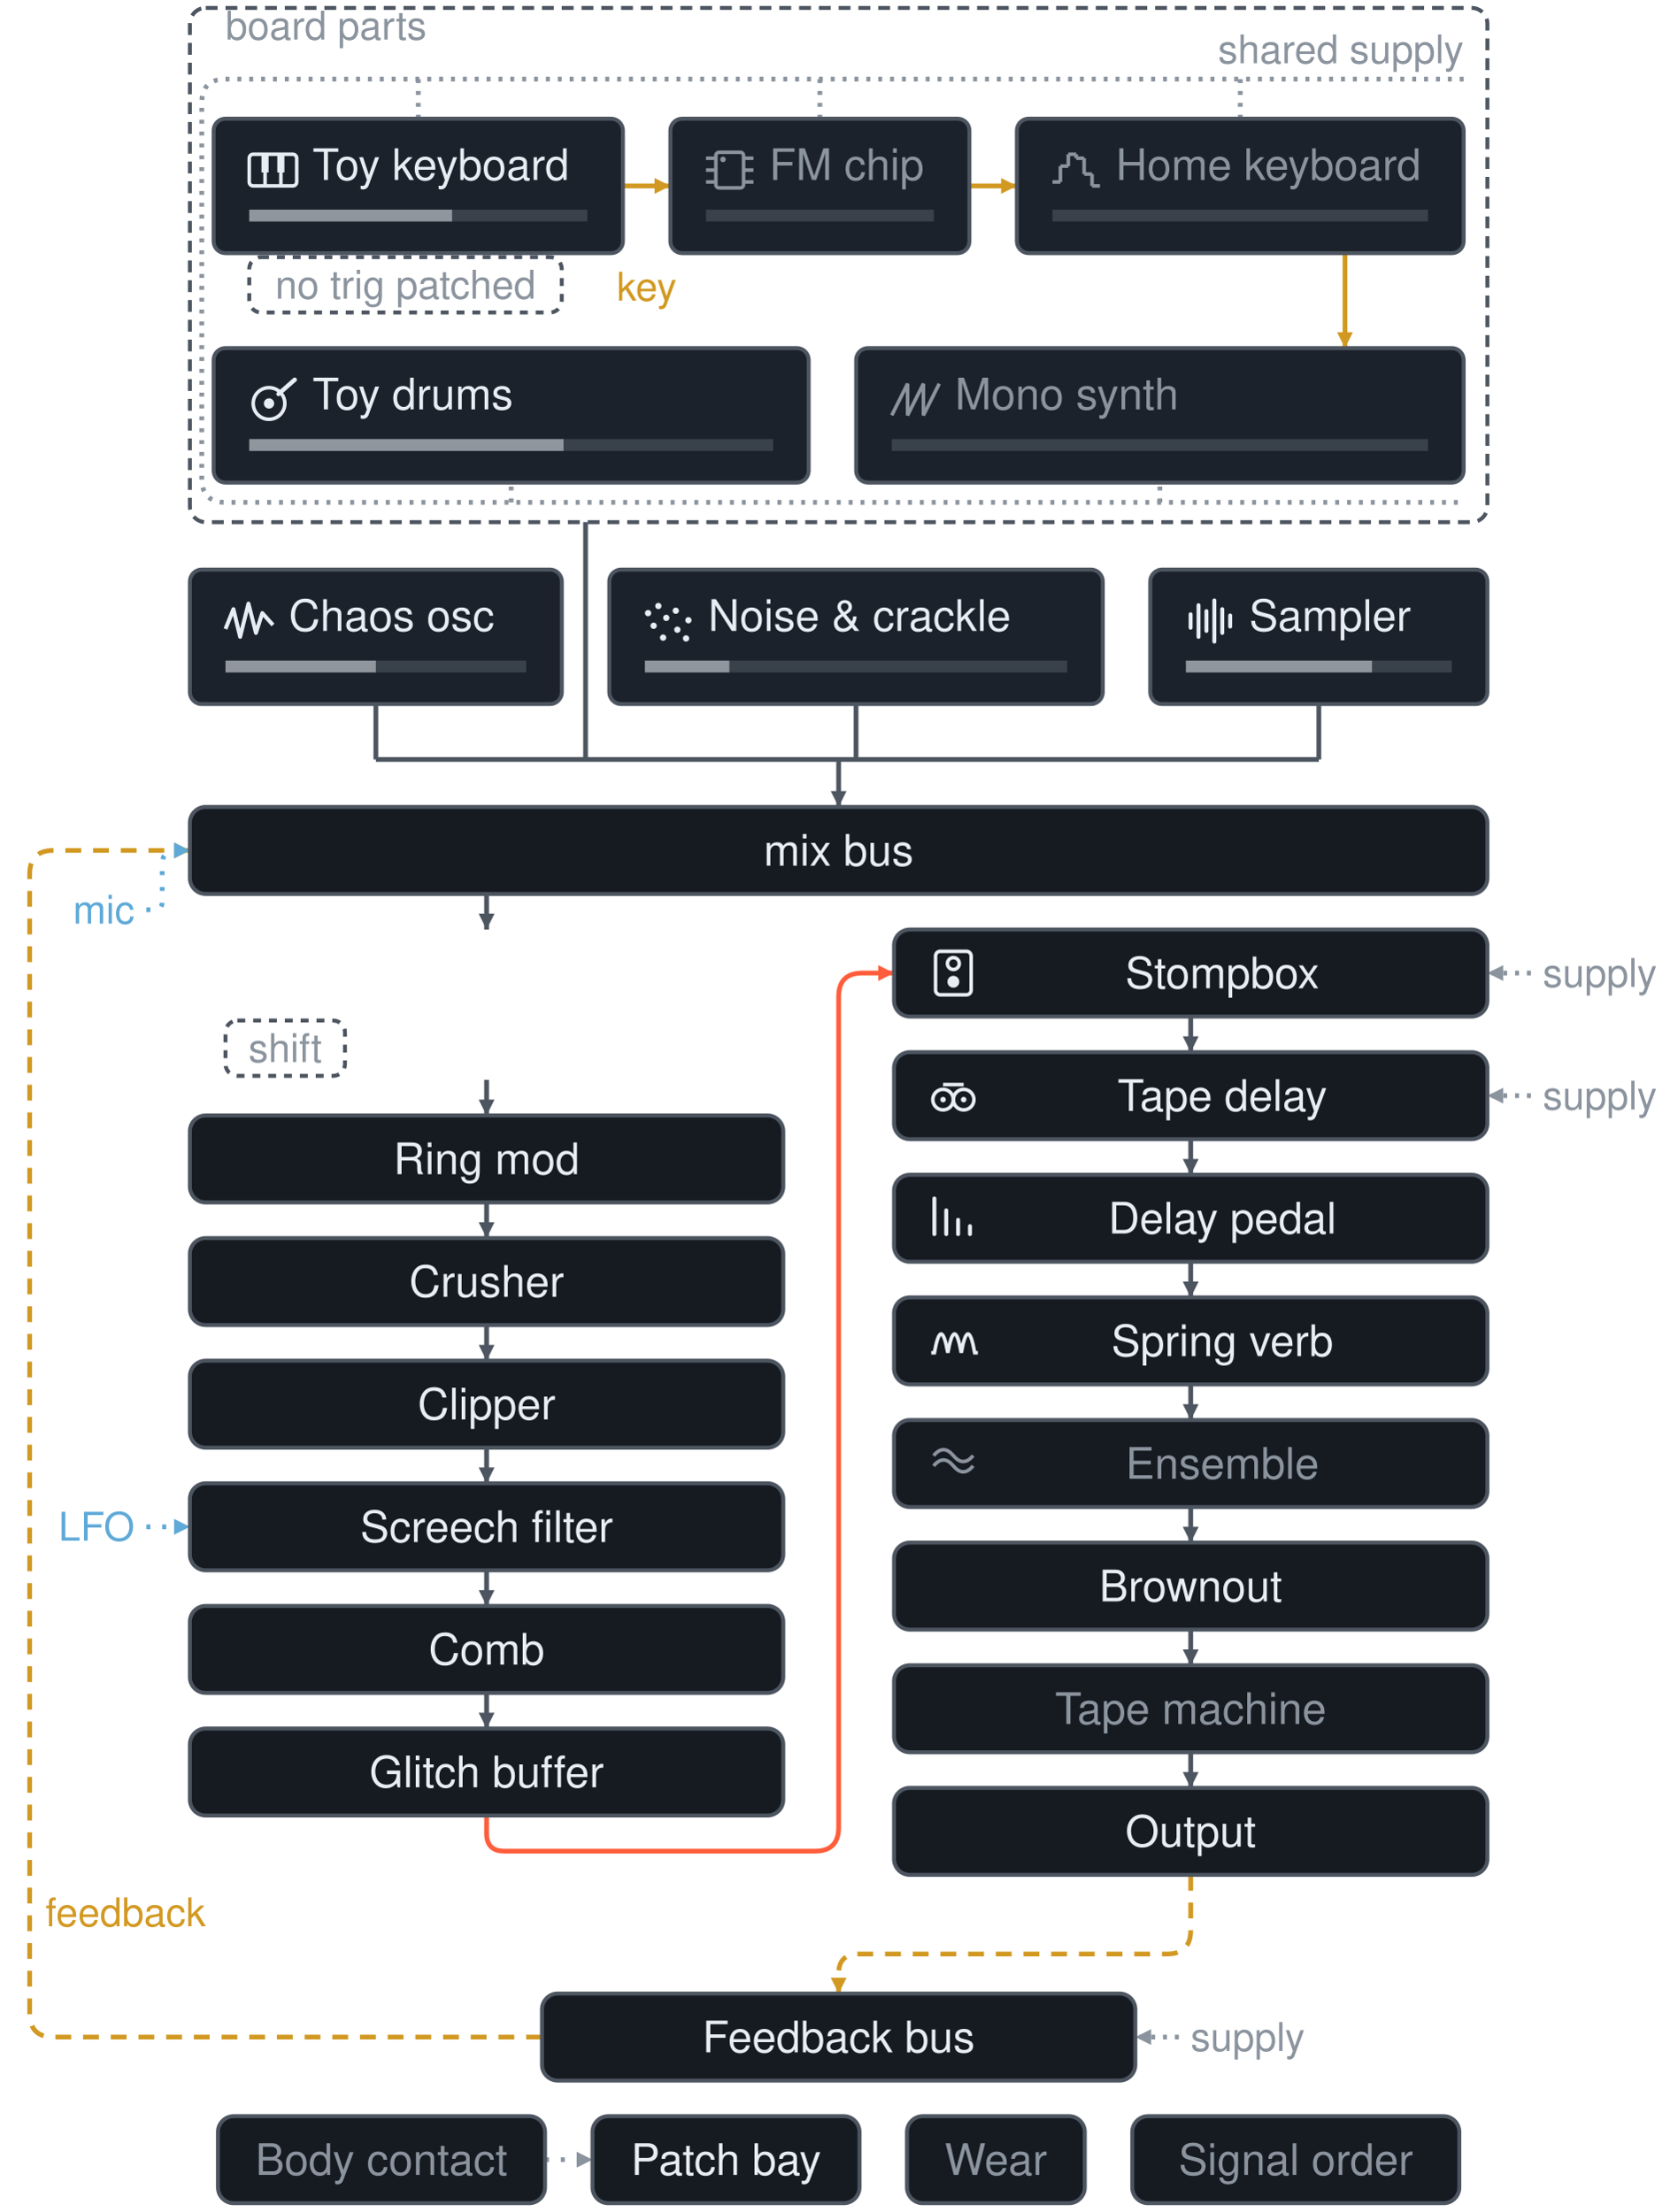
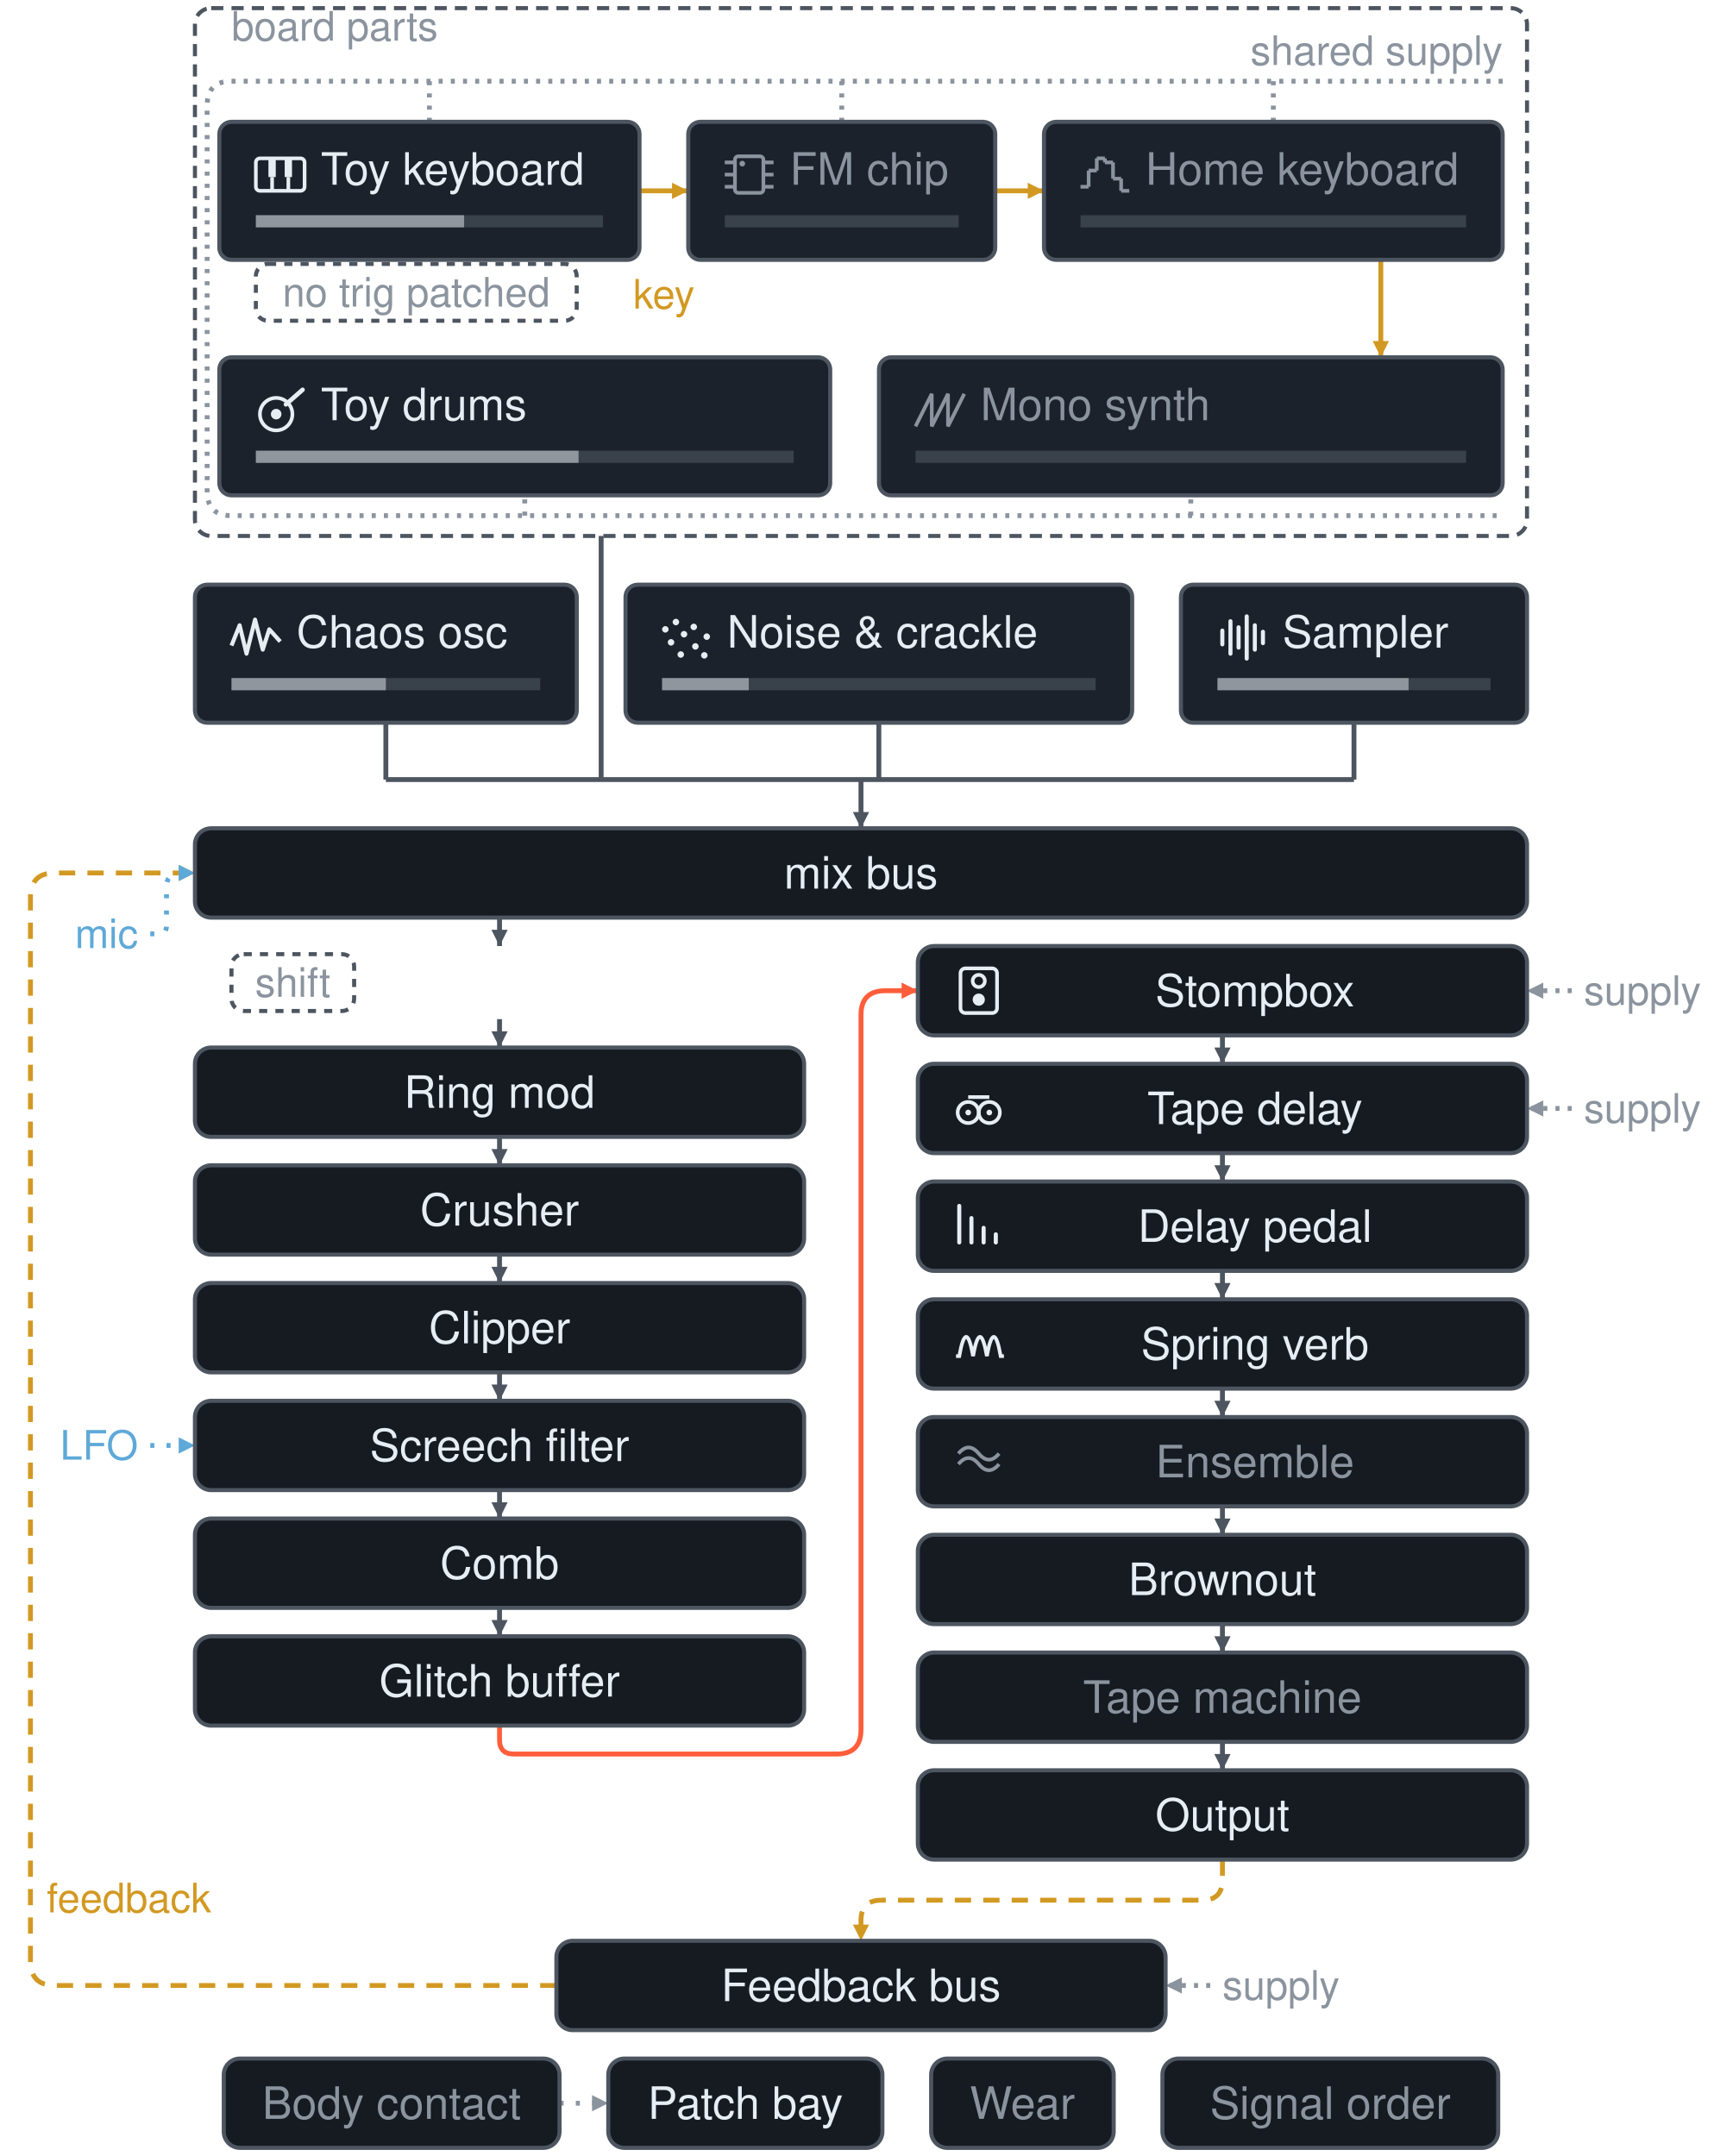
- <svg xmlns="http://www.w3.org/2000/svg" viewBox="0 0 422 559" width="422" height="559" font-family="Helvetica, Arial, sans-serif">
+ <svg xmlns="http://www.w3.org/2000/svg" viewBox="0 0 422 531" width="422" height="531" font-family="Helvetica, Arial, sans-serif">
  <g class="wire">
    <path class="line" d="M 370 20 L 57 20 Q 51 20 51 26 L 51 121 Q 51 127 57 127 L 370 127" fill="none" stroke="#8b949e" stroke-width="1.2" stroke-dasharray="1 2" />
    <path class="head" d="" fill="#8b949e" />
    <text x="370" y="16" fill="#8b949e" font-size="10" text-anchor="end">shared supply</text>
  </g>
  <g class="wire">
    <path class="line" d="M 105.73 20 L 105.73 30" fill="none" stroke="#8b949e" stroke-width="1.2" stroke-dasharray="1 2" />
    <path class="head" d="" fill="#8b949e" />
  </g>
  <g class="wire">
    <path class="line" d="M 129.21 127 L 129.21 122" fill="none" stroke="#8b949e" stroke-width="1.2" stroke-dasharray="1 2" />
    <path class="head" d="" fill="#8b949e" />
  </g>
  <g class="wire">
    <path class="line" d="M 207.26 20 L 207.26 30" fill="none" stroke="#8b949e" stroke-width="1.2" stroke-dasharray="1 2" />
    <path class="head" d="" fill="#8b949e" />
  </g>
  <g class="wire">
    <path class="line" d="M 313.53 20 L 313.53 30" fill="none" stroke="#8b949e" stroke-width="1.2" stroke-dasharray="1 2" />
    <path class="head" d="" fill="#8b949e" />
  </g>
  <g class="wire">
    <path class="line" d="M 293.21 127 L 293.21 122" fill="none" stroke="#8b949e" stroke-width="1.2" stroke-dasharray="1 2" />
    <path class="head" d="" fill="#8b949e" />
  </g>
  <g class="wire">
    <path class="line" d="M 157.47 47 L 169.47 47" fill="none" stroke="#d29922" stroke-width="1.2" />
    <path class="head" d="M 169.47 47 L 165.47 49 L 165.47 45 Z" fill="#d29922" />
    <text x="163.467" y="76" fill="#d29922" font-size="10" text-anchor="middle">key</text>
  </g>
  <g class="wire">
    <path class="line" d="M 245.06 47 L 257.06 47" fill="none" stroke="#d29922" stroke-width="1.2" />
    <path class="head" d="M 257.06 47 L 253.06 49 L 253.06 45 Z" fill="#d29922" />
  </g>
  <g class="wire">
    <path class="line" d="M 340 64 L 340 88" fill="none" stroke="#d29922" stroke-width="1.2" />
    <path class="head" d="M 340 88 L 338 84 L 342 84 Z" fill="#d29922" />
  </g>
  <g class="wire">
    <path class="line" d="M 148.02 132 L 148.02 192" fill="none" stroke="#4d5560" stroke-width="1.2" />
    <path class="head" d="" fill="#4d5560" />
  </g>
  <g class="wire">
    <path class="line" d="M 95.01 178 L 95.01 192" fill="none" stroke="#4d5560" stroke-width="1.2" />
    <path class="head" d="" fill="#4d5560" />
  </g>
  <g class="wire">
    <path class="line" d="M 216.4 178 L 216.4 192" fill="none" stroke="#4d5560" stroke-width="1.2" />
    <path class="head" d="" fill="#4d5560" />
  </g>
  <g class="wire">
    <path class="line" d="M 333.39 178 L 333.39 192" fill="none" stroke="#4d5560" stroke-width="1.2" />
    <path class="head" d="" fill="#4d5560" />
  </g>
  <g class="wire">
    <path class="line" d="M 95.01 192 L 333.39 192" fill="none" stroke="#4d5560" stroke-width="1.2" />
    <path class="head" d="" fill="#4d5560" />
  </g>
  <g class="wire">
    <path class="line" d="M 212 192 L 212 204" fill="none" stroke="#4d5560" stroke-width="1.2" />
    <path class="head" d="M 212 204 L 210 200 L 214 200 Z" fill="#4d5560" />
  </g>
  <g class="wire">
-     <path class="line" d="M 123 226 L 123 235" fill="none" stroke="#4d5560" stroke-width="1.2" />
-     <path class="head" d="M 123 235 L 121 231 L 125 231 Z" fill="#4d5560" />
-   </g>
-   <g class="wire">
-     <path class="line" d="M 123 273 L 123 282" fill="none" stroke="#4d5560" stroke-width="1.2" />
-     <path class="head" d="M 123 282 L 121 278 L 125 278 Z" fill="#4d5560" />
-   </g>
-   <g class="wire">
-     <path class="line" d="M 123 304 L 123 313" fill="none" stroke="#4d5560" stroke-width="1.2" />
-     <path class="head" d="M 123 313 L 121 309 L 125 309 Z" fill="#4d5560" />
-   </g>
-   <g class="wire">
-     <path class="line" d="M 123 335 L 123 344" fill="none" stroke="#4d5560" stroke-width="1.2" />
-     <path class="head" d="M 123 344 L 121 340 L 125 340 Z" fill="#4d5560" />
-   </g>
-   <g class="wire">
-     <path class="line" d="M 123 366 L 123 375" fill="none" stroke="#4d5560" stroke-width="1.2" />
-     <path class="head" d="M 123 375 L 121 371 L 125 371 Z" fill="#4d5560" />
-   </g>
-   <g class="wire">
-     <path class="line" d="M 123 397 L 123 406" fill="none" stroke="#4d5560" stroke-width="1.2" />
-     <path class="head" d="M 123 406 L 121 402 L 125 402 Z" fill="#4d5560" />
-   </g>
-   <g class="wire">
-     <path class="line" d="M 123 428 L 123 437" fill="none" stroke="#4d5560" stroke-width="1.2" />
-     <path class="head" d="M 123 437 L 121 433 L 125 433 Z" fill="#4d5560" />
-   </g>
-   <g class="wire">
-     <path class="line" d="M 301 257 L 301 266" fill="none" stroke="#4d5560" stroke-width="1.2" />
-     <path class="head" d="M 301 266 L 299 262 L 303 262 Z" fill="#4d5560" />
-   </g>
-   <g class="wire">
-     <path class="line" d="M 301 288 L 301 297" fill="none" stroke="#4d5560" stroke-width="1.2" />
-     <path class="head" d="M 301 297 L 299 293 L 303 293 Z" fill="#4d5560" />
-   </g>
-   <g class="wire">
-     <path class="line" d="M 301 319 L 301 328" fill="none" stroke="#4d5560" stroke-width="1.2" />
-     <path class="head" d="M 301 328 L 299 324 L 303 324 Z" fill="#4d5560" />
-   </g>
-   <g class="wire">
-     <path class="line" d="M 301 350 L 301 359" fill="none" stroke="#4d5560" stroke-width="1.2" />
-     <path class="head" d="M 301 359 L 299 355 L 303 355 Z" fill="#4d5560" />
-   </g>
-   <g class="wire">
-     <path class="line" d="M 301 381 L 301 390" fill="none" stroke="#4d5560" stroke-width="1.2" />
-     <path class="head" d="M 301 390 L 299 386 L 303 386 Z" fill="#4d5560" />
-   </g>
-   <g class="wire">
-     <path class="line" d="M 301 412 L 301 421" fill="none" stroke="#4d5560" stroke-width="1.2" />
-     <path class="head" d="M 301 421 L 299 417 L 303 417 Z" fill="#4d5560" />
-   </g>
-   <g class="wire">
-     <path class="line" d="M 301 443 L 301 452" fill="none" stroke="#4d5560" stroke-width="1.2" />
-     <path class="head" d="M 301 452 L 299 448 L 303 448 Z" fill="#4d5560" />
-   </g>
-   <g class="wire">
-     <path class="line" d="M 123 459 L 123 463.5 Q 123 468 127.5 468 L 206 468 Q 212 468 212 462 L 212 252 Q 212 246 218 246 L 226 246" fill="none" stroke="#ff5d3b" stroke-width="1.2" />
-     <path class="head" d="M 226 246 L 222 248 L 222 244 Z" fill="#ff5d3b" />
-   </g>
-   <g class="wire">
-     <path class="line" d="M 301 474 L 301 488 Q 301 494 295 494 L 217 494 Q 212 494 212 499 L 212 504" fill="none" stroke="#d29922" stroke-width="1.2" stroke-dasharray="4 3" />
-     <path class="head" d="M 212 504 L 210 500 L 214 500 Z" fill="#d29922" />
-   </g>
-   <g class="wire">
-     <path class="line" d="M 137 515 L 13.5 515 Q 7.5 515 7.5 509 L 7.5 221 Q 7.5 215 13.5 215 L 48 215" fill="none" stroke="#d29922" stroke-width="1.2" stroke-dasharray="4 3" />
+     <path class="line" d="M 123 226 L 123 233" fill="none" stroke="#4d5560" stroke-width="1.2" />
+     <path class="head" d="M 123 233 L 121 229 L 125 229 Z" fill="#4d5560" />
+   </g>
+   <g class="wire">
+     <path class="line" d="M 123 251 L 123 258" fill="none" stroke="#4d5560" stroke-width="1.2" />
+     <path class="head" d="M 123 258 L 121 254 L 125 254 Z" fill="#4d5560" />
+   </g>
+   <g class="wire">
+     <path class="line" d="M 123 280 L 123 287" fill="none" stroke="#4d5560" stroke-width="1.2" />
+     <path class="head" d="M 123 287 L 121 283 L 125 283 Z" fill="#4d5560" />
+   </g>
+   <g class="wire">
+     <path class="line" d="M 123 309 L 123 316" fill="none" stroke="#4d5560" stroke-width="1.2" />
+     <path class="head" d="M 123 316 L 121 312 L 125 312 Z" fill="#4d5560" />
+   </g>
+   <g class="wire">
+     <path class="line" d="M 123 338 L 123 345" fill="none" stroke="#4d5560" stroke-width="1.2" />
+     <path class="head" d="M 123 345 L 121 341 L 125 341 Z" fill="#4d5560" />
+   </g>
+   <g class="wire">
+     <path class="line" d="M 123 367 L 123 374" fill="none" stroke="#4d5560" stroke-width="1.2" />
+     <path class="head" d="M 123 374 L 121 370 L 125 370 Z" fill="#4d5560" />
+   </g>
+   <g class="wire">
+     <path class="line" d="M 123 396 L 123 403" fill="none" stroke="#4d5560" stroke-width="1.2" />
+     <path class="head" d="M 123 403 L 121 399 L 125 399 Z" fill="#4d5560" />
+   </g>
+   <g class="wire">
+     <path class="line" d="M 301 255 L 301 262" fill="none" stroke="#4d5560" stroke-width="1.2" />
+     <path class="head" d="M 301 262 L 299 258 L 303 258 Z" fill="#4d5560" />
+   </g>
+   <g class="wire">
+     <path class="line" d="M 301 284 L 301 291" fill="none" stroke="#4d5560" stroke-width="1.2" />
+     <path class="head" d="M 301 291 L 299 287 L 303 287 Z" fill="#4d5560" />
+   </g>
+   <g class="wire">
+     <path class="line" d="M 301 313 L 301 320" fill="none" stroke="#4d5560" stroke-width="1.2" />
+     <path class="head" d="M 301 320 L 299 316 L 303 316 Z" fill="#4d5560" />
+   </g>
+   <g class="wire">
+     <path class="line" d="M 301 342 L 301 349" fill="none" stroke="#4d5560" stroke-width="1.2" />
+     <path class="head" d="M 301 349 L 299 345 L 303 345 Z" fill="#4d5560" />
+   </g>
+   <g class="wire">
+     <path class="line" d="M 301 371 L 301 378" fill="none" stroke="#4d5560" stroke-width="1.2" />
+     <path class="head" d="M 301 378 L 299 374 L 303 374 Z" fill="#4d5560" />
+   </g>
+   <g class="wire">
+     <path class="line" d="M 301 400 L 301 407" fill="none" stroke="#4d5560" stroke-width="1.2" />
+     <path class="head" d="M 301 407 L 299 403 L 303 403 Z" fill="#4d5560" />
+   </g>
+   <g class="wire">
+     <path class="line" d="M 301 429 L 301 436" fill="none" stroke="#4d5560" stroke-width="1.2" />
+     <path class="head" d="M 301 436 L 299 432 L 303 432 Z" fill="#4d5560" />
+   </g>
+   <g class="wire">
+     <path class="line" d="M 123 425 L 123 428.5 Q 123 432 126.5 432 L 206 432 Q 212 432 212 426 L 212 250 Q 212 244 218 244 L 226 244" fill="none" stroke="#ff5d3b" stroke-width="1.2" />
+     <path class="head" d="M 226 244 L 222 246 L 222 242 Z" fill="#ff5d3b" />
+   </g>
+   <g class="wire">
+     <path class="line" d="M 301 458 L 301 463 Q 301 468 296 468 L 217 468 Q 212 468 212 473 L 212 478" fill="none" stroke="#d29922" stroke-width="1.2" stroke-dasharray="4 3" />
+     <path class="head" d="M 212 478 L 210 474 L 214 474 Z" fill="#d29922" />
+   </g>
+   <g class="wire">
+     <path class="line" d="M 137 489 L 13.5 489 Q 7.5 489 7.5 483 L 7.5 221 Q 7.5 215 13.5 215 L 48 215" fill="none" stroke="#d29922" stroke-width="1.2" stroke-dasharray="4 3" />
    <path class="head" d="M 48 215 L 44 217 L 44 213 Z" fill="#d29922" />
-     <text x="11.5" y="487" fill="#d29922" font-size="10" text-anchor="start">feedback</text>
-   </g>
-   <g class="wire">
-     <path class="line" d="M 137.78 546 L 149.78 546" fill="none" stroke="#8b949e" stroke-width="1.2" stroke-dasharray="1 3" />
-     <path class="head" d="M 149.78 546 L 145.78 548 L 145.78 544 Z" fill="#8b949e" />
+     <text x="11.5" y="471" fill="#d29922" font-size="10" text-anchor="start">feedback</text>
+   </g>
+   <g class="wire">
+     <path class="line" d="M 137.78 518 L 149.78 518" fill="none" stroke="#8b949e" stroke-width="1.2" stroke-dasharray="1 3" />
+     <path class="head" d="M 149.78 518 L 145.78 520 L 145.78 516 Z" fill="#8b949e" />
  </g>
  <g class="wire">
    <path class="line" d="M 37 230 L 39 230 Q 41 230 41 228 L 41 218.5 Q 41 215 44.5 215 L 48 215" fill="none" stroke="#5ea9d8" stroke-width="1.2" stroke-dasharray="1 3" />
    <path class="head" d="M 48 215 L 44 217 L 44 213 Z" fill="#5ea9d8" />
  </g>
  <g class="wire">
-     <path class="line" d="M 387 246 L 376 246" fill="none" stroke="#8b949e" stroke-width="1.2" stroke-dasharray="1 2" />
-     <path class="head" d="M 376 246 L 380 244 L 380 248 Z" fill="#8b949e" />
-   </g>
-   <g class="wire">
-     <path class="line" d="M 387 277 L 376 277" fill="none" stroke="#8b949e" stroke-width="1.2" stroke-dasharray="1 2" />
-     <path class="head" d="M 376 277 L 380 275 L 380 279 Z" fill="#8b949e" />
-   </g>
-   <g class="wire">
-     <path class="line" d="M 37 386 L 48 386" fill="none" stroke="#5ea9d8" stroke-width="1.2" stroke-dasharray="1 3" />
-     <path class="head" d="M 48 386 L 44 388 L 44 384 Z" fill="#5ea9d8" />
-   </g>
-   <g class="wire">
-     <path class="line" d="M 298 515 L 287 515" fill="none" stroke="#8b949e" stroke-width="1.2" stroke-dasharray="1 2" />
-     <path class="head" d="M 287 515 L 291 513 L 291 517 Z" fill="#8b949e" />
+     <path class="line" d="M 387 244 L 376 244" fill="none" stroke="#8b949e" stroke-width="1.2" stroke-dasharray="1 2" />
+     <path class="head" d="M 376 244 L 380 242 L 380 246 Z" fill="#8b949e" />
+   </g>
+   <g class="wire">
+     <path class="line" d="M 387 273 L 376 273" fill="none" stroke="#8b949e" stroke-width="1.2" stroke-dasharray="1 2" />
+     <path class="head" d="M 376 273 L 380 271 L 380 275 Z" fill="#8b949e" />
+   </g>
+   <g class="wire">
+     <path class="line" d="M 37 356 L 48 356" fill="none" stroke="#5ea9d8" stroke-width="1.2" stroke-dasharray="1 3" />
+     <path class="head" d="M 48 356 L 44 358 L 44 354 Z" fill="#5ea9d8" />
+   </g>
+   <g class="wire">
+     <path class="line" d="M 298 489 L 287 489" fill="none" stroke="#8b949e" stroke-width="1.2" stroke-dasharray="1 2" />
+     <path class="head" d="M 287 489 L 291 487 L 291 491 Z" fill="#8b949e" />
  </g>
  <g class="node">
    <rect x="48" y="2" width="328" height="130" rx="4" fill="none" stroke="#4d5560" stroke-dasharray="3 2" />
    <text x="57" y="10" fill="#8b949e" font-size="10" text-anchor="start">board parts</text>
  </g>
  <g class="node">
    <rect class="box" x="54" y="30" width="103.467" height="34" rx="3" fill="#1c222b" stroke="#4d5560" stroke-width="1" />
    <g class="glyph">
      <rect x="63" y="39" width="12" height="8" rx="1" fill="none" stroke="#e6edf3" stroke-width="0.9" />
      <path d="M 67 43.6 V 47 M 71 43.6 V 47" stroke="#e6edf3" stroke-width="0.9" />
      <rect x="66.1" y="39" width="1.8" height="4.6" fill="#e6edf3" />
      <rect x="70.1" y="39" width="1.8" height="4.6" fill="#e6edf3" />
    </g>
    <text x="79" y="45.5" fill="#e6edf3" font-size="11" text-anchor="start">Toy keyboard</text>
    <rect x="63" y="53" width="85.467" height="3" fill="#4d5560" fill-opacity="0.6" />
    <rect x="63" y="53" width="51.28" height="3" fill="#e6edf3" fill-opacity="0.5" />
  </g>
  <g class="node">
    <rect class="box" x="54" y="88" width="150.427" height="34" rx="3" fill="#1c222b" stroke="#4d5560" stroke-width="1" />
    <g class="glyph">
      <circle cx="68" cy="102" r="4" fill="none" stroke="#e6edf3" stroke-width="0.9" />
      <circle cx="68" cy="102" r="1.3" fill="#e6edf3" />
      <path d="M 74.5 96 L 70.4 99.6" stroke="#e6edf3" stroke-width="1.1" stroke-linecap="round" />
    </g>
    <text x="79" y="103.5" fill="#e6edf3" font-size="11" text-anchor="start">Toy drums</text>
    <rect x="63" y="111" width="132.427" height="3" fill="#4d5560" fill-opacity="0.6" />
    <rect x="63" y="111" width="79.456" height="3" fill="#e6edf3" fill-opacity="0.5" />
  </g>
  <g class="node">
    <rect class="box" x="169.467" y="30" width="75.592" height="34" rx="3" fill="#1c222b" stroke="#4d5560" stroke-width="1" />
    <g class="glyph">
      <rect x="180.967" y="38.5" width="7" height="9" rx="0.8" fill="none" stroke="#8b949e" stroke-width="0.9" />
      <path d="M 178.467 40 h 2.5 M 187.967 40 h 2.5 M 178.467 43 h 2.5 M 187.967 43 h 2.5 M 178.467 46 h 2.5 M 187.967 46 h 2.5" stroke="#8b949e" stroke-width="0.9" />
      <circle cx="182.767" cy="40.3" r="0.7" fill="#8b949e" />
    </g>
    <text x="194.467" y="45.5" fill="#8b949e" font-size="11" text-anchor="start">FM chip</text>
    <rect x="178.467" y="53" width="57.592" height="3" fill="#4d5560" fill-opacity="0.6" />
  </g>
  <g class="node">
    <rect class="box" x="257.058" y="30" width="112.942" height="34" rx="3" fill="#1c222b" stroke="#4d5560" stroke-width="1" />
    <g class="glyph">
      <path d="M 266.058 46 h 2 M 268.058 42 h 2 M 270.058 39 h 2 M 272.058 40 h 2 M 274.058 44 h 2 M 276.058 47 h 2 M 268.058 46 V 42 M 270.058 42 V 39 M 272.058 39 V 40 M 274.058 40 V 44 M 276.058 44 V 47" fill="none" stroke="#8b949e" stroke-width="0.9" stroke-linejoin="miter" />
    </g>
    <text x="282.058" y="45.5" fill="#8b949e" font-size="11" text-anchor="start">Home keyboard</text>
    <rect x="266.058" y="53" width="94.942" height="3" fill="#4d5560" fill-opacity="0.6" />
  </g>
  <g class="node">
    <rect class="box" x="216.427" y="88" width="153.573" height="34" rx="3" fill="#1c222b" stroke="#4d5560" stroke-width="1" />
    <g class="glyph">
      <path d="M 225.427 105 L 229.427 97 V 105 L 233.427 97 V 105 L 237.427 97" fill="none" stroke="#8b949e" stroke-width="0.9" stroke-linejoin="miter" />
    </g>
    <text x="241.427" y="103.5" fill="#8b949e" font-size="11" text-anchor="start">Mono synth</text>
    <rect x="225.427" y="111" width="135.573" height="3" fill="#4d5560" fill-opacity="0.6" />
  </g>
  <g class="node">
    <rect class="box" x="48" y="144" width="94.021" height="34" rx="3" fill="#1c222b" stroke="#4d5560" stroke-width="1" />
    <g class="glyph">
      <path d="M 57 159 L 59 154 L 60.7 161 L 62.8 152.6 L 64.7 160 L 66.3 155 L 69 158" fill="none" stroke="#e6edf3" stroke-width="1" stroke-linejoin="round" />
    </g>
    <text x="73" y="159.5" fill="#e6edf3" font-size="11" text-anchor="start">Chaos osc</text>
    <rect x="57" y="167" width="76.021" height="3" fill="#4d5560" fill-opacity="0.6" />
    <rect x="57" y="167" width="38.011" height="3" fill="#e6edf3" fill-opacity="0.5" />
  </g>
  <g class="node">
    <rect class="box" x="154.021" y="144" width="124.756" height="34" rx="3" fill="#1c222b" stroke="#4d5560" stroke-width="1" />
    <g class="glyph">
      <path d="M 163.821 154.2 a 0.8 0.8 0 1 0 0.01 0 M 166.421 152.4 a 0.8 0.8 0 1 0 0.01 0 M 165.221 157.4 a 0.8 0.8 0 1 0 0.01 0 M 168.421 155.4 a 0.8 0.8 0 1 0 0.01 0 M 167.621 160.4 a 0.8 0.8 0 1 0 0.01 0 M 170.821 153.6 a 0.8 0.8 0 1 0 0.01 0 M 171.221 158.4 a 0.8 0.8 0 1 0 0.01 0 M 174.021 156 a 0.8 0.8 0 1 0 0.01 0 M 173.421 160.6 a 0.8 0.8 0 1 0 0.01 0" fill="#e6edf3" />
    </g>
    <text x="179.021" y="159.5" fill="#e6edf3" font-size="11" text-anchor="start">Noise &amp; crackle</text>
    <rect x="163.021" y="167" width="106.756" height="3" fill="#4d5560" fill-opacity="0.6" />
    <rect x="163.021" y="167" width="21.351" height="3" fill="#e6edf3" fill-opacity="0.5" />
  </g>
  <g class="node">
    <rect class="box" x="290.777" y="144" width="85.223" height="34" rx="3" fill="#1c222b" stroke="#4d5560" stroke-width="1" />
    <g class="glyph">
      <path d="M 300.977 155.3 v 3.4 M 302.977 153 v 8 M 304.977 154.5 v 5 M 306.977 151.8 v 10.4 M 308.977 154 v 6 M 310.977 155.6 v 2.8" stroke="#e6edf3" stroke-width="1" stroke-linecap="round" />
    </g>
    <text x="315.777" y="159.5" fill="#e6edf3" font-size="11" text-anchor="start">Sampler</text>
    <rect x="299.777" y="167" width="67.223" height="3" fill="#4d5560" fill-opacity="0.6" />
    <rect x="299.777" y="167" width="47.056" height="3" fill="#e6edf3" fill-opacity="0.5" />
  </g>
  <g class="node">
    <rect class="box" x="48" y="204" width="328" height="22" rx="4" fill="#161b22" stroke="#4d5560" stroke-width="1" />
    <text x="212" y="218.85" fill="#e6edf3" font-size="11" text-anchor="middle">mix bus</text>
  </g>
  <g class="node" />
  <g class="node">
-     <rect class="box" x="48" y="282" width="150" height="22" rx="4" fill="#161b22" stroke="#4d5560" stroke-width="1" />
-     <text x="123" y="296.85" fill="#e6edf3" font-size="11" text-anchor="middle">Ring mod</text>
-   </g>
-   <g class="node">
-     <rect class="box" x="48" y="313" width="150" height="22" rx="4" fill="#161b22" stroke="#4d5560" stroke-width="1" />
-     <text x="123" y="327.85" fill="#e6edf3" font-size="11" text-anchor="middle">Crusher</text>
-   </g>
-   <g class="node">
-     <rect class="box" x="48" y="344" width="150" height="22" rx="4" fill="#161b22" stroke="#4d5560" stroke-width="1" />
-     <text x="123" y="358.85" fill="#e6edf3" font-size="11" text-anchor="middle">Clipper</text>
-   </g>
-   <g class="node">
-     <rect class="box" x="48" y="375" width="150" height="22" rx="4" fill="#161b22" stroke="#4d5560" stroke-width="1" />
-     <text x="123" y="389.85" fill="#e6edf3" font-size="11" text-anchor="middle">Screech filter</text>
-   </g>
-   <g class="node">
-     <rect class="box" x="48" y="406" width="150" height="22" rx="4" fill="#161b22" stroke="#4d5560" stroke-width="1" />
-     <text x="123" y="420.85" fill="#e6edf3" font-size="11" text-anchor="middle">Comb</text>
-   </g>
-   <g class="node">
-     <rect class="box" x="48" y="437" width="150" height="22" rx="4" fill="#161b22" stroke="#4d5560" stroke-width="1" />
-     <text x="123" y="451.85" fill="#e6edf3" font-size="11" text-anchor="middle">Glitch buffer</text>
-   </g>
-   <g class="node">
-     <rect class="box" x="226" y="235" width="150" height="22" rx="4" fill="#161b22" stroke="#4d5560" stroke-width="1" />
-     <g class="glyph">
-       <rect x="236.5" y="240.5" width="9" height="11" rx="1.2" fill="none" stroke="#e6edf3" stroke-width="0.9" />
-       <circle cx="241" cy="243.6" r="1.5" fill="none" stroke="#e6edf3" stroke-width="0.9" />
-       <circle cx="241" cy="248.2" r="1.5" fill="#e6edf3" />
-     </g>
-     <text x="309" y="249.85" fill="#e6edf3" font-size="11" text-anchor="middle">Stompbox</text>
-   </g>
-   <g class="node">
-     <rect class="box" x="226" y="266" width="150" height="22" rx="4" fill="#161b22" stroke="#4d5560" stroke-width="1" />
-     <g class="glyph">
-       <circle cx="238.4" cy="278" r="2.6" fill="none" stroke="#e6edf3" stroke-width="0.9" />
-       <circle cx="238.4" cy="278" r="0.7" fill="#e6edf3" />
-       <circle cx="243.6" cy="278" r="2.6" fill="none" stroke="#e6edf3" stroke-width="0.9" />
-       <circle cx="243.6" cy="278" r="0.7" fill="#e6edf3" />
-       <path d="M 238.4 274.2 H 243.6" stroke="#e6edf3" stroke-width="0.9" />
-     </g>
-     <text x="309" y="280.85" fill="#e6edf3" font-size="11" text-anchor="middle">Tape delay</text>
-   </g>
-   <g class="node">
-     <rect class="box" x="226" y="297" width="150" height="22" rx="4" fill="#161b22" stroke="#4d5560" stroke-width="1" />
-     <g class="glyph">
-       <path d="M 236.2 312 v -9 M 239.2 312 v -6 M 242.2 312 v -3.6 M 245.2 312 v -2" stroke="#e6edf3" stroke-width="1" stroke-linecap="round" />
-     </g>
-     <text x="309" y="311.85" fill="#e6edf3" font-size="11" text-anchor="middle">Delay pedal</text>
-   </g>
-   <g class="node">
-     <rect class="box" x="226" y="328" width="150" height="22" rx="4" fill="#161b22" stroke="#4d5560" stroke-width="1" />
-     <g class="glyph">
-       <path d="M 235.4 342 h 0.8 q 1.7 -9.5 3.4 0 q 1.7 -9.5 3.4 0 q 1.7 -9.5 3.4 0 h 0.8" fill="none" stroke="#e6edf3" stroke-width="0.9" />
-     </g>
-     <text x="309" y="342.85" fill="#e6edf3" font-size="11" text-anchor="middle">Spring verb</text>
-   </g>
-   <g class="node">
-     <rect class="box" x="226" y="359" width="150" height="22" rx="4" fill="#161b22" stroke="#4d5560" stroke-width="1" />
-     <g class="glyph">
-       <path d="M 236 368 q 2.5 -3 5 0 q 2.5 3 5 0" fill="none" stroke="#8b949e" stroke-width="0.9" />
-       <path d="M 236 370.6 q 2.5 -3 5 0 q 2.5 3 5 0" fill="none" stroke="#8b949e" stroke-width="0.9" />
-     </g>
-     <text x="309" y="373.85" fill="#8b949e" font-size="11" text-anchor="middle">Ensemble</text>
-   </g>
-   <g class="node">
-     <rect class="box" x="226" y="390" width="150" height="22" rx="4" fill="#161b22" stroke="#4d5560" stroke-width="1" />
-     <text x="301" y="404.85" fill="#e6edf3" font-size="11" text-anchor="middle">Brownout</text>
-   </g>
-   <g class="node">
-     <rect class="box" x="226" y="421" width="150" height="22" rx="4" fill="#161b22" stroke="#4d5560" stroke-width="1" />
-     <text x="301" y="435.85" fill="#8b949e" font-size="11" text-anchor="middle">Tape machine</text>
-   </g>
-   <g class="node">
-     <rect class="box" x="226" y="452" width="150" height="22" rx="4" fill="#161b22" stroke="#4d5560" stroke-width="1" />
-     <text x="301" y="466.85" fill="#e6edf3" font-size="11" text-anchor="middle">Output</text>
-   </g>
-   <g class="node">
-     <rect class="box" x="137" y="504" width="150" height="22" rx="4" fill="#161b22" stroke="#4d5560" stroke-width="1" />
-     <text x="212" y="518.85" fill="#e6edf3" font-size="11" text-anchor="middle">Feedback bus</text>
-   </g>
-   <g class="node">
-     <rect class="box" x="55.095" y="535" width="82.68" height="22" rx="4" fill="#161b22" stroke="#4d5560" stroke-width="1" />
-     <text x="96.435" y="549.85" fill="#8b949e" font-size="11" text-anchor="middle">Body contact</text>
-   </g>
-   <g class="node">
-     <rect class="box" x="149.775" y="535" width="67.5" height="22" rx="4" fill="#161b22" stroke="#4d5560" stroke-width="1" />
-     <text x="183.525" y="549.85" fill="#e6edf3" font-size="11" text-anchor="middle">Patch bay</text>
-   </g>
-   <g class="node">
-     <rect class="box" x="229.275" y="535" width="44.95" height="22" rx="4" fill="#161b22" stroke="#4d5560" stroke-width="1" />
-     <text x="251.75" y="549.85" fill="#8b949e" font-size="11" text-anchor="middle">Wear</text>
-   </g>
-   <g class="node">
-     <rect class="box" x="286.225" y="535" width="82.68" height="22" rx="4" fill="#161b22" stroke="#4d5560" stroke-width="1" />
-     <text x="327.565" y="549.85" fill="#8b949e" font-size="11" text-anchor="middle">Signal order</text>
-   </g>
-   <g class="node">
-     <rect class="box" x="57" y="258" width="30.2" height="14" rx="3" fill="none" stroke="#4d5560" stroke-dasharray="2 2" />
-     <text x="72.1" y="268.5" fill="#8b949e" font-size="10" text-anchor="middle">shift</text>
+     <rect class="box" x="48" y="258" width="150" height="22" rx="4" fill="#161b22" stroke="#4d5560" stroke-width="1" />
+     <text x="123" y="272.85" fill="#e6edf3" font-size="11" text-anchor="middle">Ring mod</text>
+   </g>
+   <g class="node">
+     <rect class="box" x="48" y="287" width="150" height="22" rx="4" fill="#161b22" stroke="#4d5560" stroke-width="1" />
+     <text x="123" y="301.85" fill="#e6edf3" font-size="11" text-anchor="middle">Crusher</text>
+   </g>
+   <g class="node">
+     <rect class="box" x="48" y="316" width="150" height="22" rx="4" fill="#161b22" stroke="#4d5560" stroke-width="1" />
+     <text x="123" y="330.85" fill="#e6edf3" font-size="11" text-anchor="middle">Clipper</text>
+   </g>
+   <g class="node">
+     <rect class="box" x="48" y="345" width="150" height="22" rx="4" fill="#161b22" stroke="#4d5560" stroke-width="1" />
+     <text x="123" y="359.85" fill="#e6edf3" font-size="11" text-anchor="middle">Screech filter</text>
+   </g>
+   <g class="node">
+     <rect class="box" x="48" y="374" width="150" height="22" rx="4" fill="#161b22" stroke="#4d5560" stroke-width="1" />
+     <text x="123" y="388.85" fill="#e6edf3" font-size="11" text-anchor="middle">Comb</text>
+   </g>
+   <g class="node">
+     <rect class="box" x="48" y="403" width="150" height="22" rx="4" fill="#161b22" stroke="#4d5560" stroke-width="1" />
+     <text x="123" y="417.85" fill="#e6edf3" font-size="11" text-anchor="middle">Glitch buffer</text>
+   </g>
+   <g class="node">
+     <rect class="box" x="226" y="233" width="150" height="22" rx="4" fill="#161b22" stroke="#4d5560" stroke-width="1" />
+     <g class="glyph">
+       <rect x="236.5" y="238.5" width="9" height="11" rx="1.2" fill="none" stroke="#e6edf3" stroke-width="0.9" />
+       <circle cx="241" cy="241.6" r="1.5" fill="none" stroke="#e6edf3" stroke-width="0.9" />
+       <circle cx="241" cy="246.2" r="1.5" fill="#e6edf3" />
+     </g>
+     <text x="309" y="247.85" fill="#e6edf3" font-size="11" text-anchor="middle">Stompbox</text>
+   </g>
+   <g class="node">
+     <rect class="box" x="226" y="262" width="150" height="22" rx="4" fill="#161b22" stroke="#4d5560" stroke-width="1" />
+     <g class="glyph">
+       <circle cx="238.4" cy="274" r="2.6" fill="none" stroke="#e6edf3" stroke-width="0.9" />
+       <circle cx="238.4" cy="274" r="0.7" fill="#e6edf3" />
+       <circle cx="243.6" cy="274" r="2.6" fill="none" stroke="#e6edf3" stroke-width="0.9" />
+       <circle cx="243.6" cy="274" r="0.7" fill="#e6edf3" />
+       <path d="M 238.4 270.2 H 243.6" stroke="#e6edf3" stroke-width="0.9" />
+     </g>
+     <text x="309" y="276.85" fill="#e6edf3" font-size="11" text-anchor="middle">Tape delay</text>
+   </g>
+   <g class="node">
+     <rect class="box" x="226" y="291" width="150" height="22" rx="4" fill="#161b22" stroke="#4d5560" stroke-width="1" />
+     <g class="glyph">
+       <path d="M 236.2 306 v -9 M 239.2 306 v -6 M 242.2 306 v -3.6 M 245.2 306 v -2" stroke="#e6edf3" stroke-width="1" stroke-linecap="round" />
+     </g>
+     <text x="309" y="305.85" fill="#e6edf3" font-size="11" text-anchor="middle">Delay pedal</text>
+   </g>
+   <g class="node">
+     <rect class="box" x="226" y="320" width="150" height="22" rx="4" fill="#161b22" stroke="#4d5560" stroke-width="1" />
+     <g class="glyph">
+       <path d="M 235.4 334 h 0.8 q 1.7 -9.5 3.4 0 q 1.7 -9.5 3.4 0 q 1.7 -9.5 3.4 0 h 0.8" fill="none" stroke="#e6edf3" stroke-width="0.9" />
+     </g>
+     <text x="309" y="334.85" fill="#e6edf3" font-size="11" text-anchor="middle">Spring verb</text>
+   </g>
+   <g class="node">
+     <rect class="box" x="226" y="349" width="150" height="22" rx="4" fill="#161b22" stroke="#4d5560" stroke-width="1" />
+     <g class="glyph">
+       <path d="M 236 358 q 2.5 -3 5 0 q 2.5 3 5 0" fill="none" stroke="#8b949e" stroke-width="0.9" />
+       <path d="M 236 360.6 q 2.5 -3 5 0 q 2.5 3 5 0" fill="none" stroke="#8b949e" stroke-width="0.9" />
+     </g>
+     <text x="309" y="363.85" fill="#8b949e" font-size="11" text-anchor="middle">Ensemble</text>
+   </g>
+   <g class="node">
+     <rect class="box" x="226" y="378" width="150" height="22" rx="4" fill="#161b22" stroke="#4d5560" stroke-width="1" />
+     <text x="301" y="392.85" fill="#e6edf3" font-size="11" text-anchor="middle">Brownout</text>
+   </g>
+   <g class="node">
+     <rect class="box" x="226" y="407" width="150" height="22" rx="4" fill="#161b22" stroke="#4d5560" stroke-width="1" />
+     <text x="301" y="421.85" fill="#8b949e" font-size="11" text-anchor="middle">Tape machine</text>
+   </g>
+   <g class="node">
+     <rect class="box" x="226" y="436" width="150" height="22" rx="4" fill="#161b22" stroke="#4d5560" stroke-width="1" />
+     <text x="301" y="450.85" fill="#e6edf3" font-size="11" text-anchor="middle">Output</text>
+   </g>
+   <g class="node">
+     <rect class="box" x="137" y="478" width="150" height="22" rx="4" fill="#161b22" stroke="#4d5560" stroke-width="1" />
+     <text x="212" y="492.85" fill="#e6edf3" font-size="11" text-anchor="middle">Feedback bus</text>
+   </g>
+   <g class="node">
+     <rect class="box" x="55.095" y="507" width="82.68" height="22" rx="4" fill="#161b22" stroke="#4d5560" stroke-width="1" />
+     <text x="96.435" y="521.85" fill="#8b949e" font-size="11" text-anchor="middle">Body contact</text>
+   </g>
+   <g class="node">
+     <rect class="box" x="149.775" y="507" width="67.5" height="22" rx="4" fill="#161b22" stroke="#4d5560" stroke-width="1" />
+     <text x="183.525" y="521.85" fill="#e6edf3" font-size="11" text-anchor="middle">Patch bay</text>
+   </g>
+   <g class="node">
+     <rect class="box" x="229.275" y="507" width="44.95" height="22" rx="4" fill="#161b22" stroke="#4d5560" stroke-width="1" />
+     <text x="251.75" y="521.85" fill="#8b949e" font-size="11" text-anchor="middle">Wear</text>
+   </g>
+   <g class="node">
+     <rect class="box" x="286.225" y="507" width="82.68" height="22" rx="4" fill="#161b22" stroke="#4d5560" stroke-width="1" />
+     <text x="327.565" y="521.85" fill="#8b949e" font-size="11" text-anchor="middle">Signal order</text>
+   </g>
+   <g class="node">
+     <rect class="box" x="57" y="235" width="30.2" height="14" rx="3" fill="none" stroke="#4d5560" stroke-dasharray="2 2" />
+     <text x="72.1" y="245.5" fill="#8b949e" font-size="10" text-anchor="middle">shift</text>
  </g>
  <g class="node">
    <rect class="box" x="63" y="65" width="79" height="14" rx="3" fill="none" stroke="#4d5560" stroke-dasharray="2 2" />
    <text x="102.5" y="75.5" fill="#8b949e" font-size="10" text-anchor="middle">no trig patched</text>
  </g>
  <g class="tap">
    <text x="34" y="233.5" fill="#5ea9d8" font-size="10" text-anchor="end">mic</text>
  </g>
  <g class="tap">
-     <text x="390" y="249.5" fill="#8b949e" font-size="10" text-anchor="start">supply</text>
-   </g>
-   <g class="tap">
-     <text x="390" y="280.5" fill="#8b949e" font-size="10" text-anchor="start">supply</text>
-   </g>
-   <g class="tap">
-     <text x="34" y="389.5" fill="#5ea9d8" font-size="10" text-anchor="end">LFO</text>
-   </g>
-   <g class="tap">
-     <text x="301" y="518.5" fill="#8b949e" font-size="10" text-anchor="start">supply</text>
+     <text x="390" y="247.5" fill="#8b949e" font-size="10" text-anchor="start">supply</text>
+   </g>
+   <g class="tap">
+     <text x="390" y="276.5" fill="#8b949e" font-size="10" text-anchor="start">supply</text>
+   </g>
+   <g class="tap">
+     <text x="34" y="359.5" fill="#5ea9d8" font-size="10" text-anchor="end">LFO</text>
+   </g>
+   <g class="tap">
+     <text x="301" y="492.5" fill="#8b949e" font-size="10" text-anchor="start">supply</text>
  </g>
</svg>
